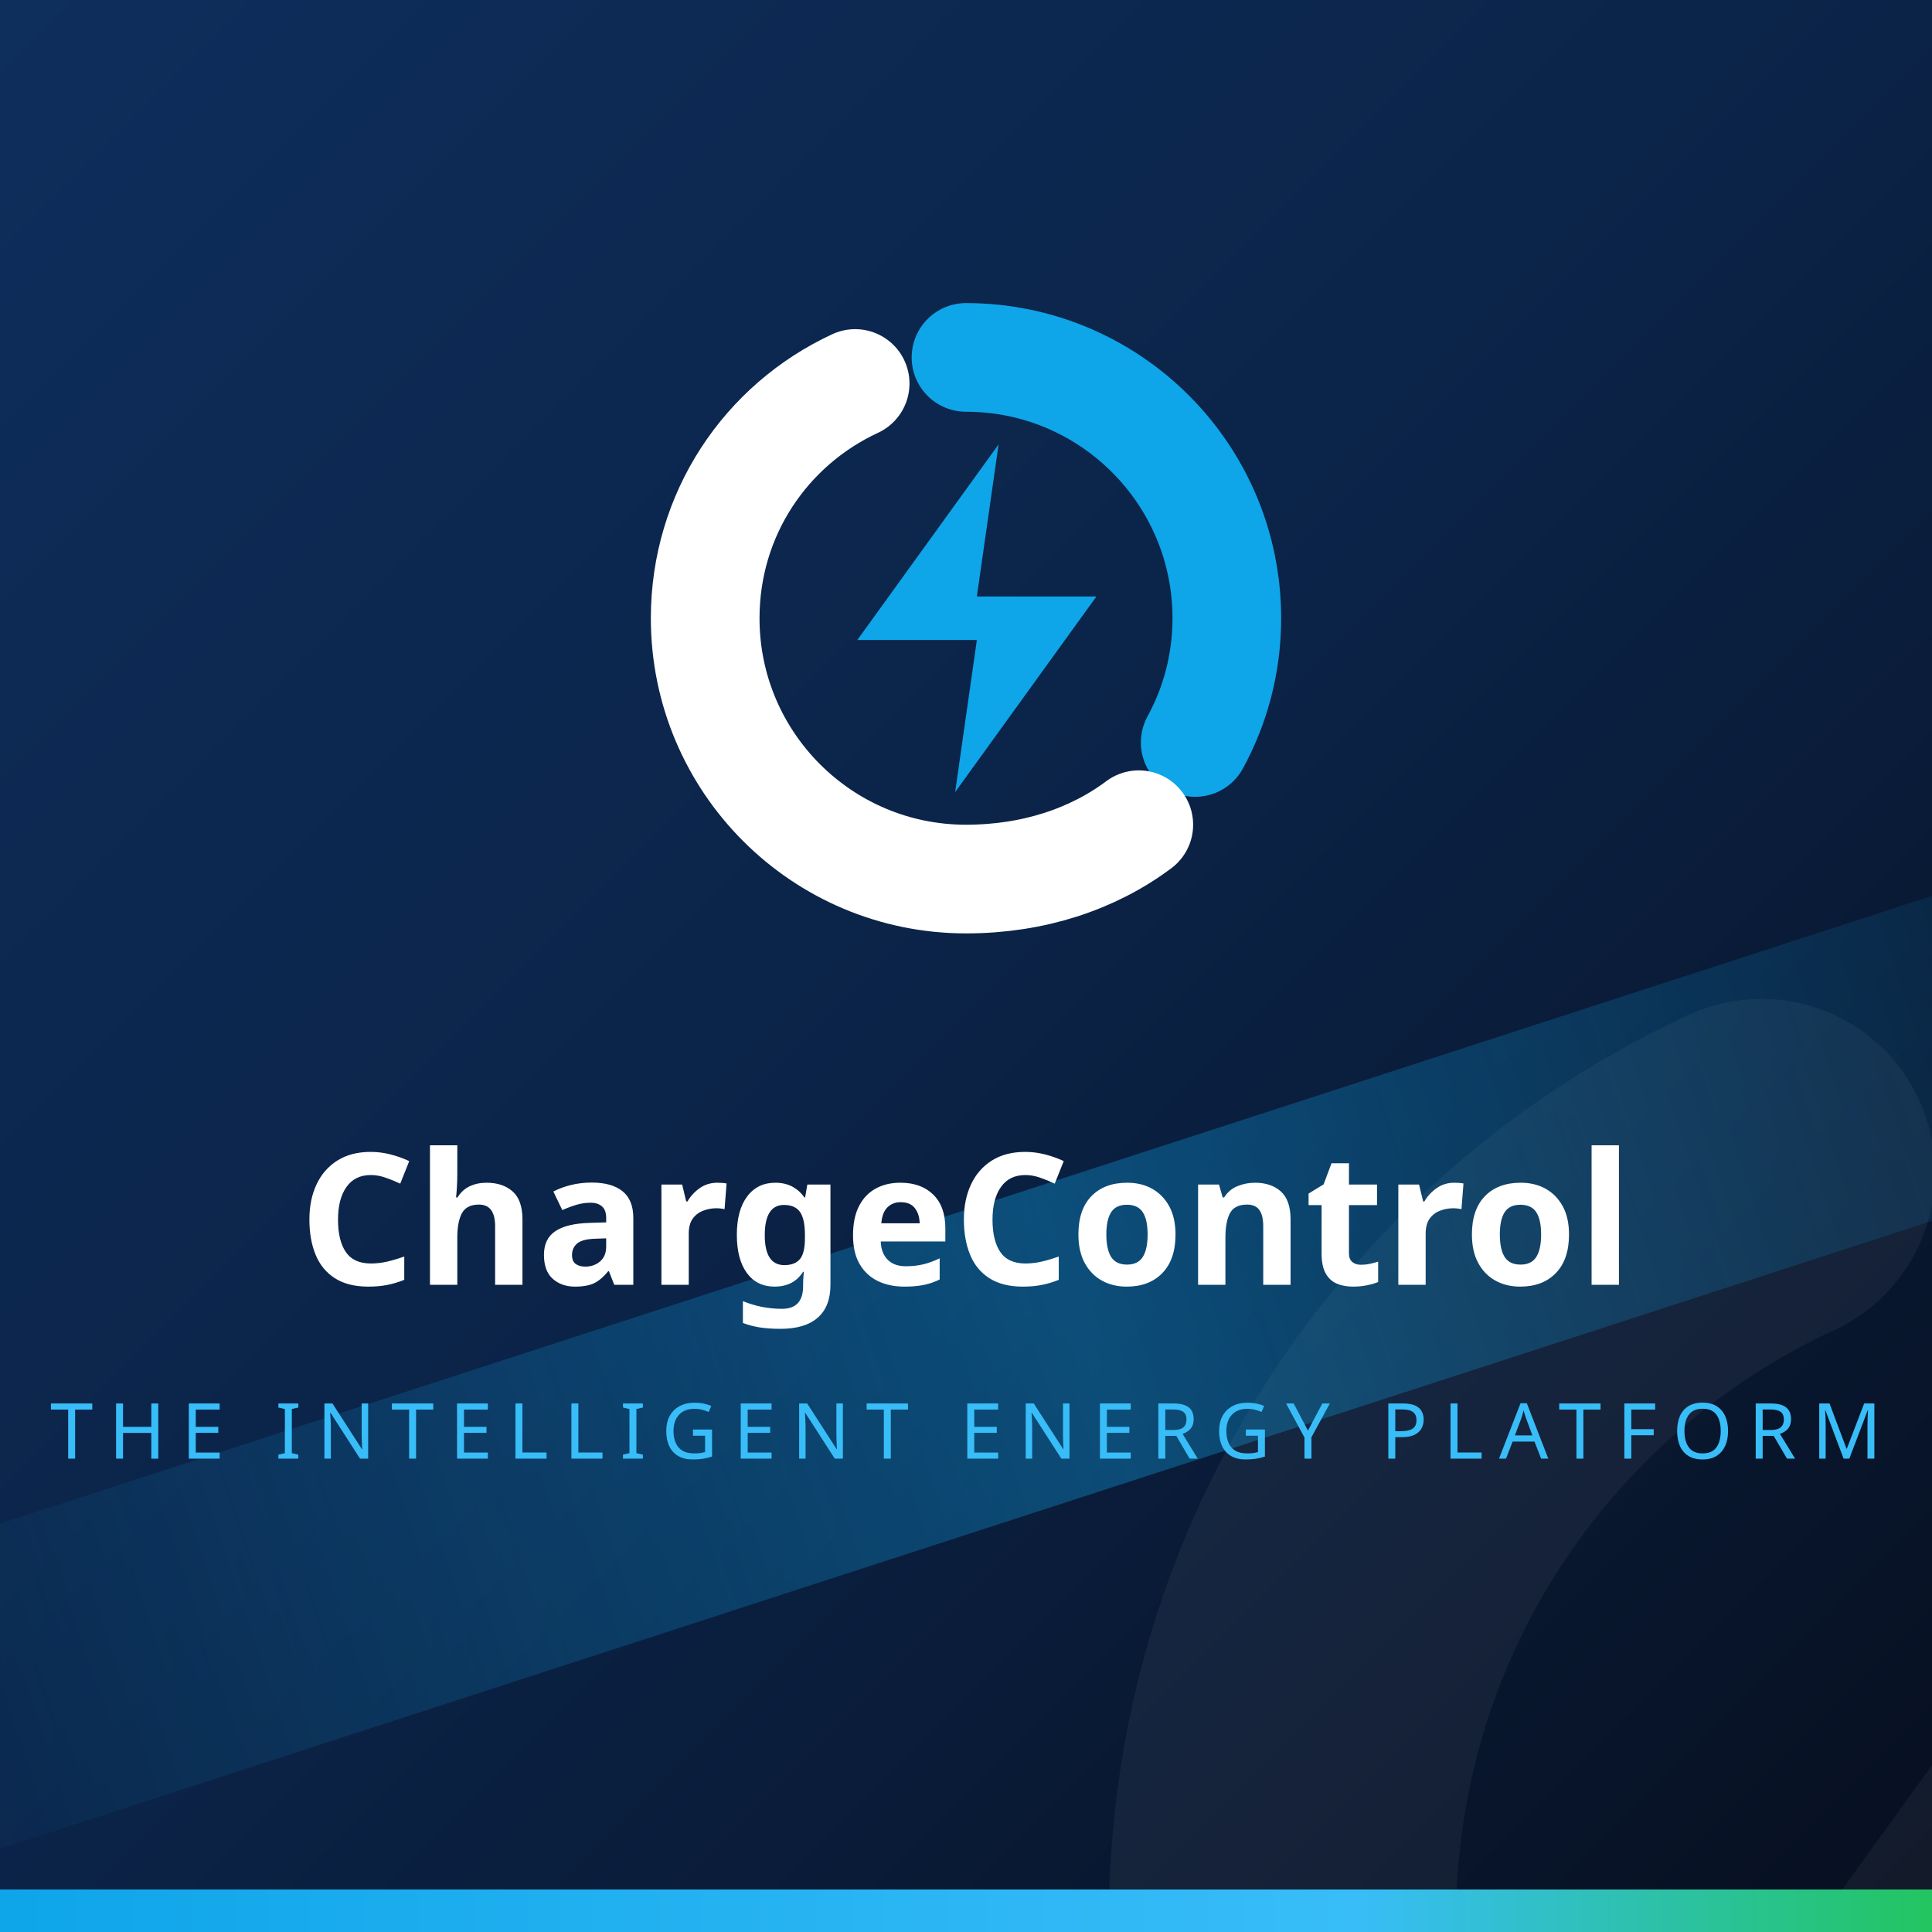
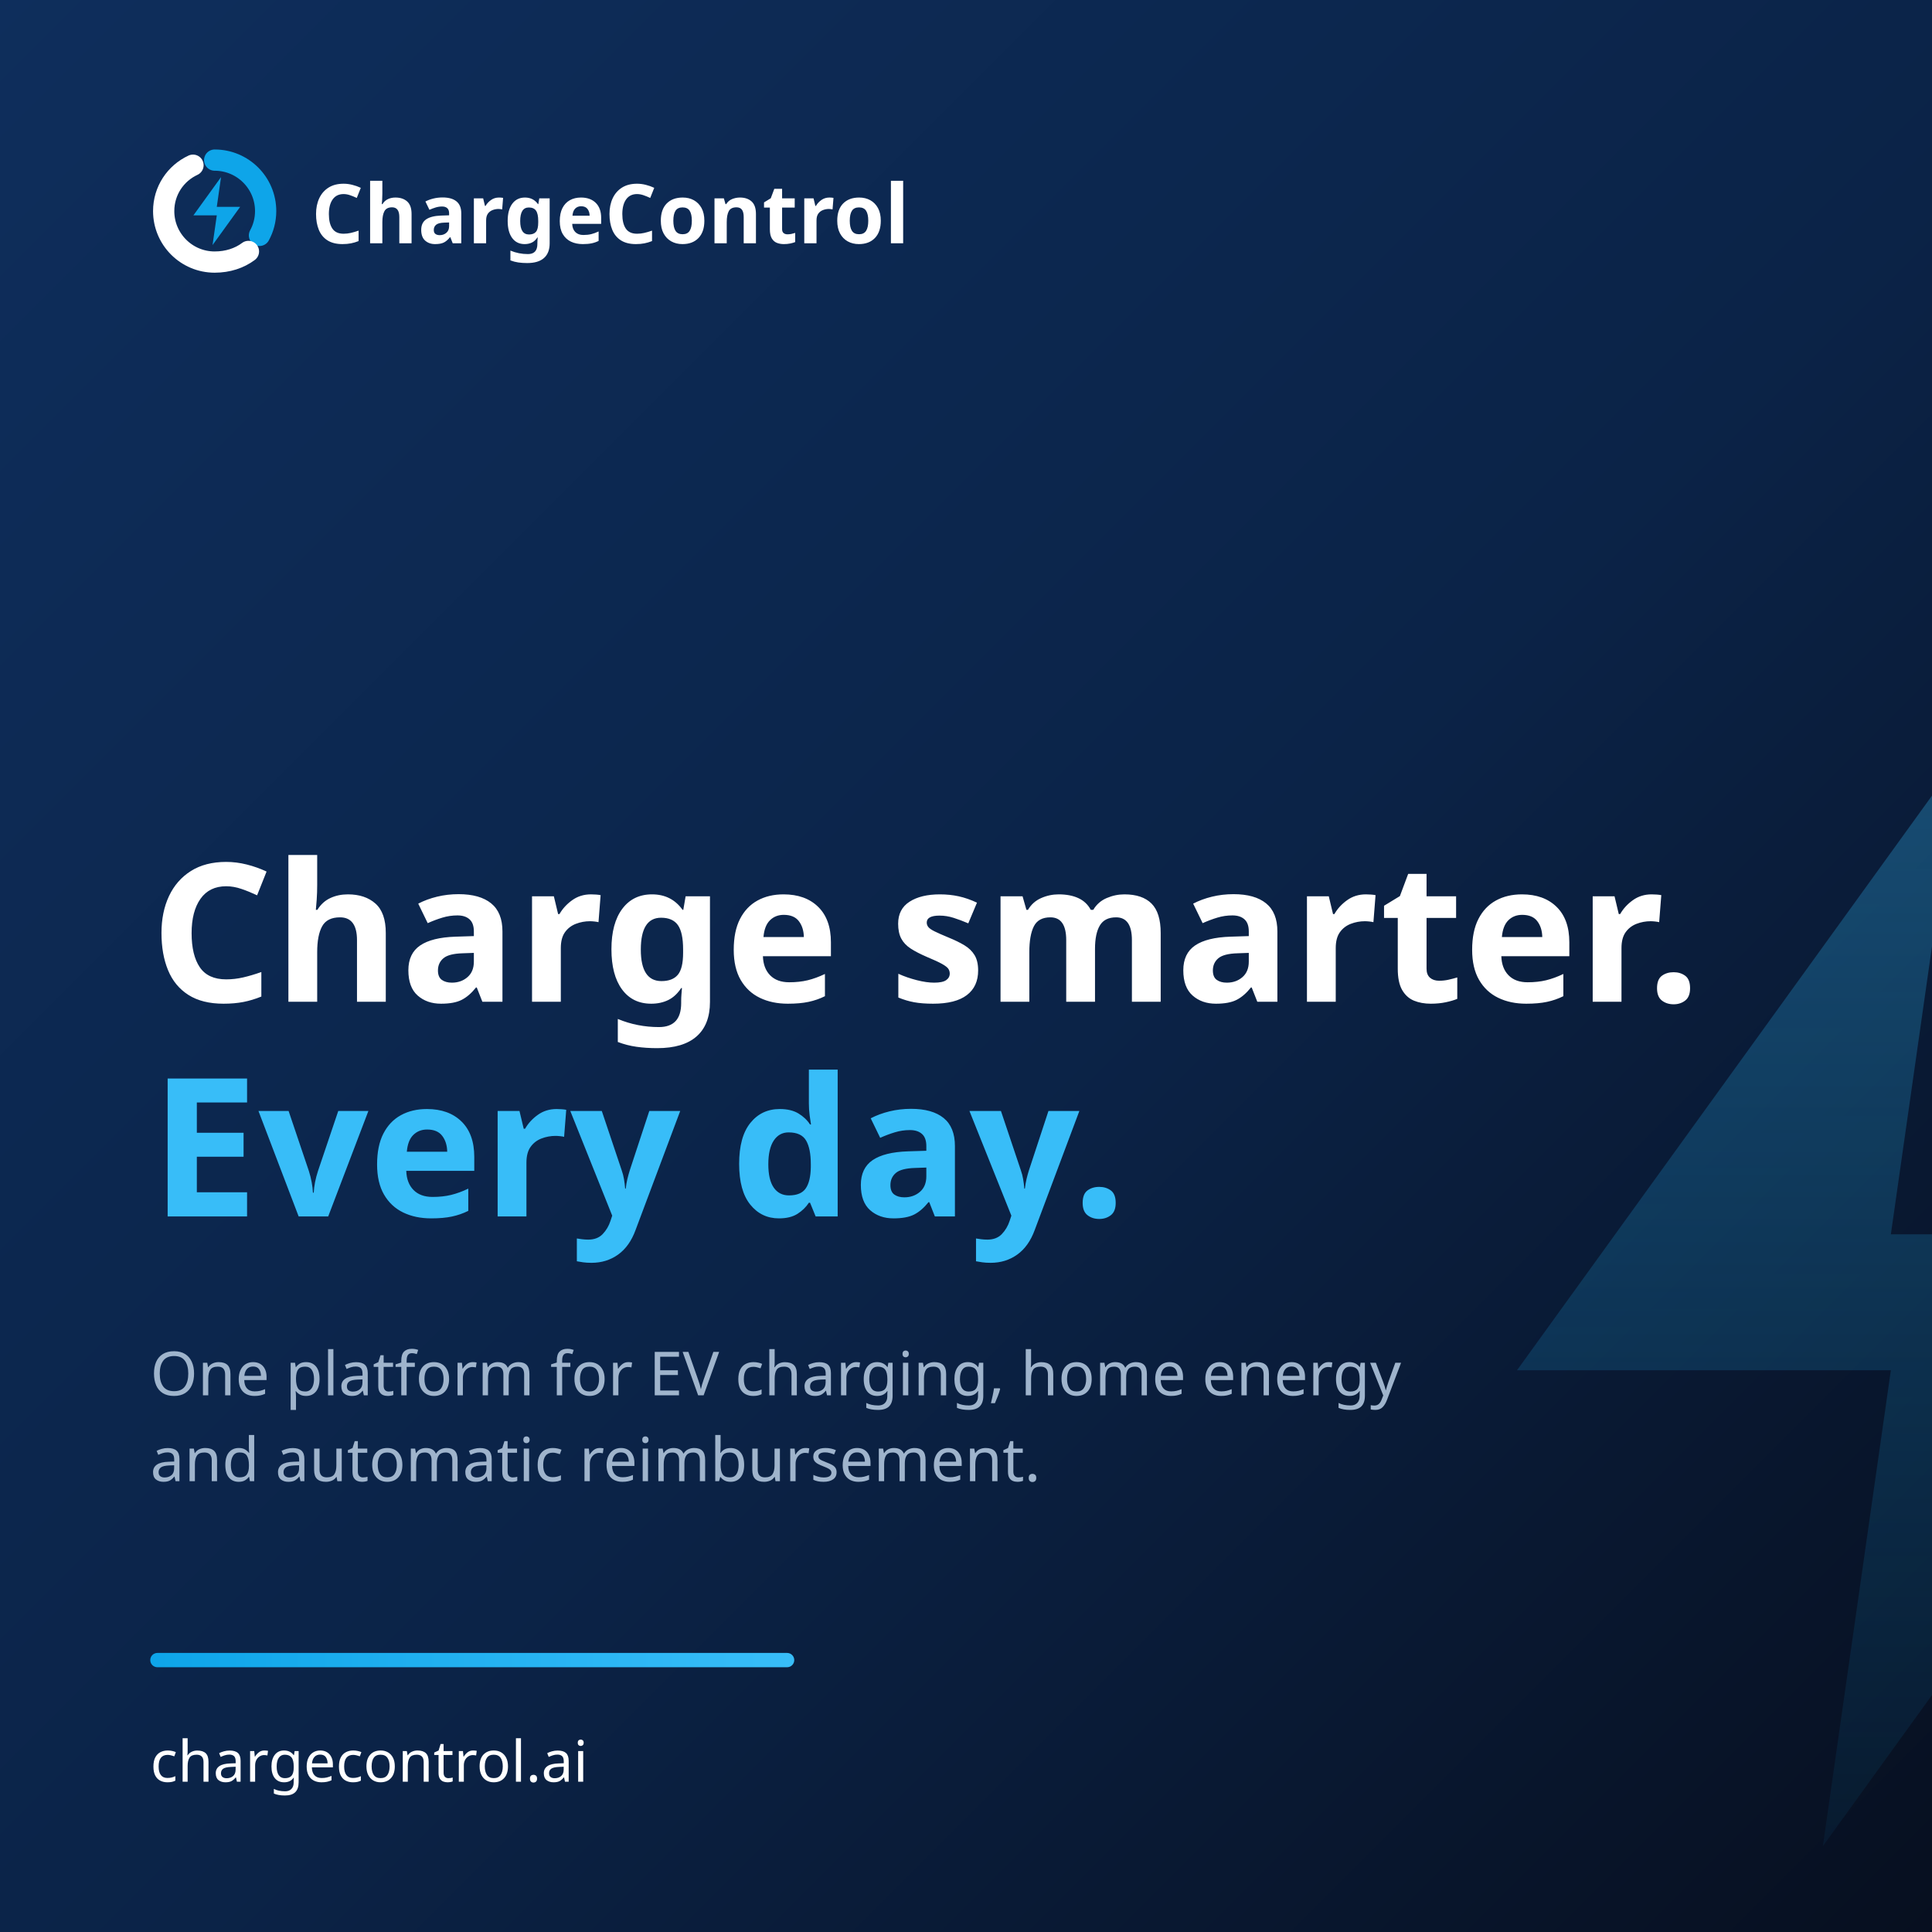
<svg xmlns="http://www.w3.org/2000/svg" viewBox="0 0 1080 1080" width="1080" height="1080">
  <defs>
-     <linearGradient id="bgNavy" x1="0%" y1="0%" x2="100%" y2="100%">
+     <linearGradient id="ibg" x1="0%" y1="0%" x2="100%" y2="100%">
      <stop offset="0%" stop-color="#0E2E5C" />
-       <stop offset="50%" stop-color="#0B2347" />
+       <stop offset="55%" stop-color="#0B2347" />
      <stop offset="100%" stop-color="#070F1F" />
    </linearGradient>
-     <linearGradient id="bgCyan" x1="0%" y1="0%" x2="100%" y2="100%">
-       <stop offset="0%" stop-color="#38BDF8" />
-       <stop offset="45%" stop-color="#0EA5E9" />
-       <stop offset="100%" stop-color="#0B2347" />
+     <linearGradient id="ibar" x1="0%" y1="0%" x2="100%" y2="0%">
+       <stop offset="0%" stop-color="#0EA5E9" />
+       <stop offset="100%" stop-color="#38BDF8" />
    </linearGradient>
-     <linearGradient id="beam" x1="0%" y1="0%" x2="100%" y2="0%">
-       <stop offset="0%" stop-color="#0EA5E9" stop-opacity="0" />
-       <stop offset="50%" stop-color="#0EA5E9" stop-opacity="0.35" />
-       <stop offset="100%" stop-color="#0EA5E9" stop-opacity="0" />
-     </linearGradient>
-     <linearGradient id="bar" x1="0%" y1="0%" x2="100%" y2="0%">
-       <stop offset="0%" stop-color="#0EA5E9" />
-       <stop offset="70%" stop-color="#38BDF8" />
-       <stop offset="100%" stop-color="#22C55E" />
+     <linearGradient id="ibolt" x1="0%" y1="0%" x2="0%" y2="100%">
+       <stop offset="0%" stop-color="#38BDF8" stop-opacity="0.30" />
+       <stop offset="100%" stop-color="#0EA5E9" stop-opacity="0.06" />
    </linearGradient>
  </defs>
-   <rect width="1080" height="1080" fill="url(#bgNavy)" />
-   <g transform="translate(561.6,453.6) scale(38.8125)" opacity="0.05">
-     <path d="M16 4C22.627 4 28 9.373 28 16C28 18.068 27.476 20.012 26.545 21.716" stroke="#FFFFFF" stroke-width="5" stroke-linecap="round" fill="none" />
-     <path d="M23.95 25.5C21.84 27.08 19.1 28 16 28C9.373 28 4 22.627 4 16C4 11.2 6.8 7.1 10.9 5.2" stroke="#FFFFFF" stroke-width="5" stroke-linecap="round" fill="none" />
-     <path d="M17.5 8L11 17h5.5l-1 7L22 15h-5.5l1-7z" fill="#FFFFFF" />
+   <rect width="1080" height="1080" fill="url(#ibg)" />
+   <g transform="translate(430,120) scale(38)">
+     <path d="M17.5 8L11 17h5.5l-1 7L22 15h-5.5l1-7z" fill="url(#ibolt)" />
  </g>
-   <g transform="rotate(-18 540 540)">
-     <rect x="-216" y="669.6" width="1512" height="172.8" fill="url(#beam)" />
-   </g>
-   <g transform="translate(345.6,151.2) scale(12.15)">
+   <g transform="translate(82,80) scale(2.375)">
    <path d="M16 4C22.627 4 28 9.373 28 16C28 18.068 27.476 20.012 26.545 21.716" stroke="#0EA5E9" stroke-width="5" stroke-linecap="round" fill="none" />
    <path d="M23.95 25.5C21.84 27.08 19.1 28 16 28C9.373 28 4 22.627 4 16C4 11.2 6.8 7.1 10.9 5.2" stroke="#FFFFFF" stroke-width="5" stroke-linecap="round" fill="none" />
    <path d="M17.5 8L11 17h5.5l-1 7L22 15h-5.5l1-7z" fill="#0EA5E9" />
  </g>
-   <text x="540" y="718.2" text-anchor="middle" font-family="Outfit, sans-serif" font-weight="700" font-size="102.6" fill="#FFFFFF">ChargeControl</text>
-   <text x="540" y="815.4" text-anchor="middle" font-family="Outfit, sans-serif" font-weight="500" font-size="43.2" letter-spacing="8.64" fill="#38BDF8">THE INTELLIGENT ENERGY PLATFORM</text>
-   <rect y="1056.24" width="1080" height="23.76" fill="url(#bar)" />
+   <text x="174" y="136" font-family="Outfit, sans-serif" font-weight="600" font-size="46" fill="#FFFFFF">ChargeControl</text>
+   <text x="84" y="560" font-family="Outfit, sans-serif" font-weight="700" font-size="108" fill="#FFFFFF">Charge smarter.</text>
+   <text x="84" y="680" font-family="Outfit, sans-serif" font-weight="700" font-size="108" fill="#38BDF8">Every day.</text>
+   <text x="84" y="780" font-family="Outfit, sans-serif" font-weight="400" font-size="34" fill="#9FB4CC">One platform for EV charging, home energy</text>
+   <text x="84" y="828" font-family="Outfit, sans-serif" font-weight="400" font-size="34" fill="#9FB4CC">and automatic reimbursement.</text>
+   <rect x="84" y="924" width="360" height="8" rx="4" fill="url(#ibar)" />
+   <text x="84" y="996" font-family="JetBrains Mono, sans-serif" font-weight="500" font-size="32" fill="#FFFFFF">chargecontrol.ai</text>
</svg>
